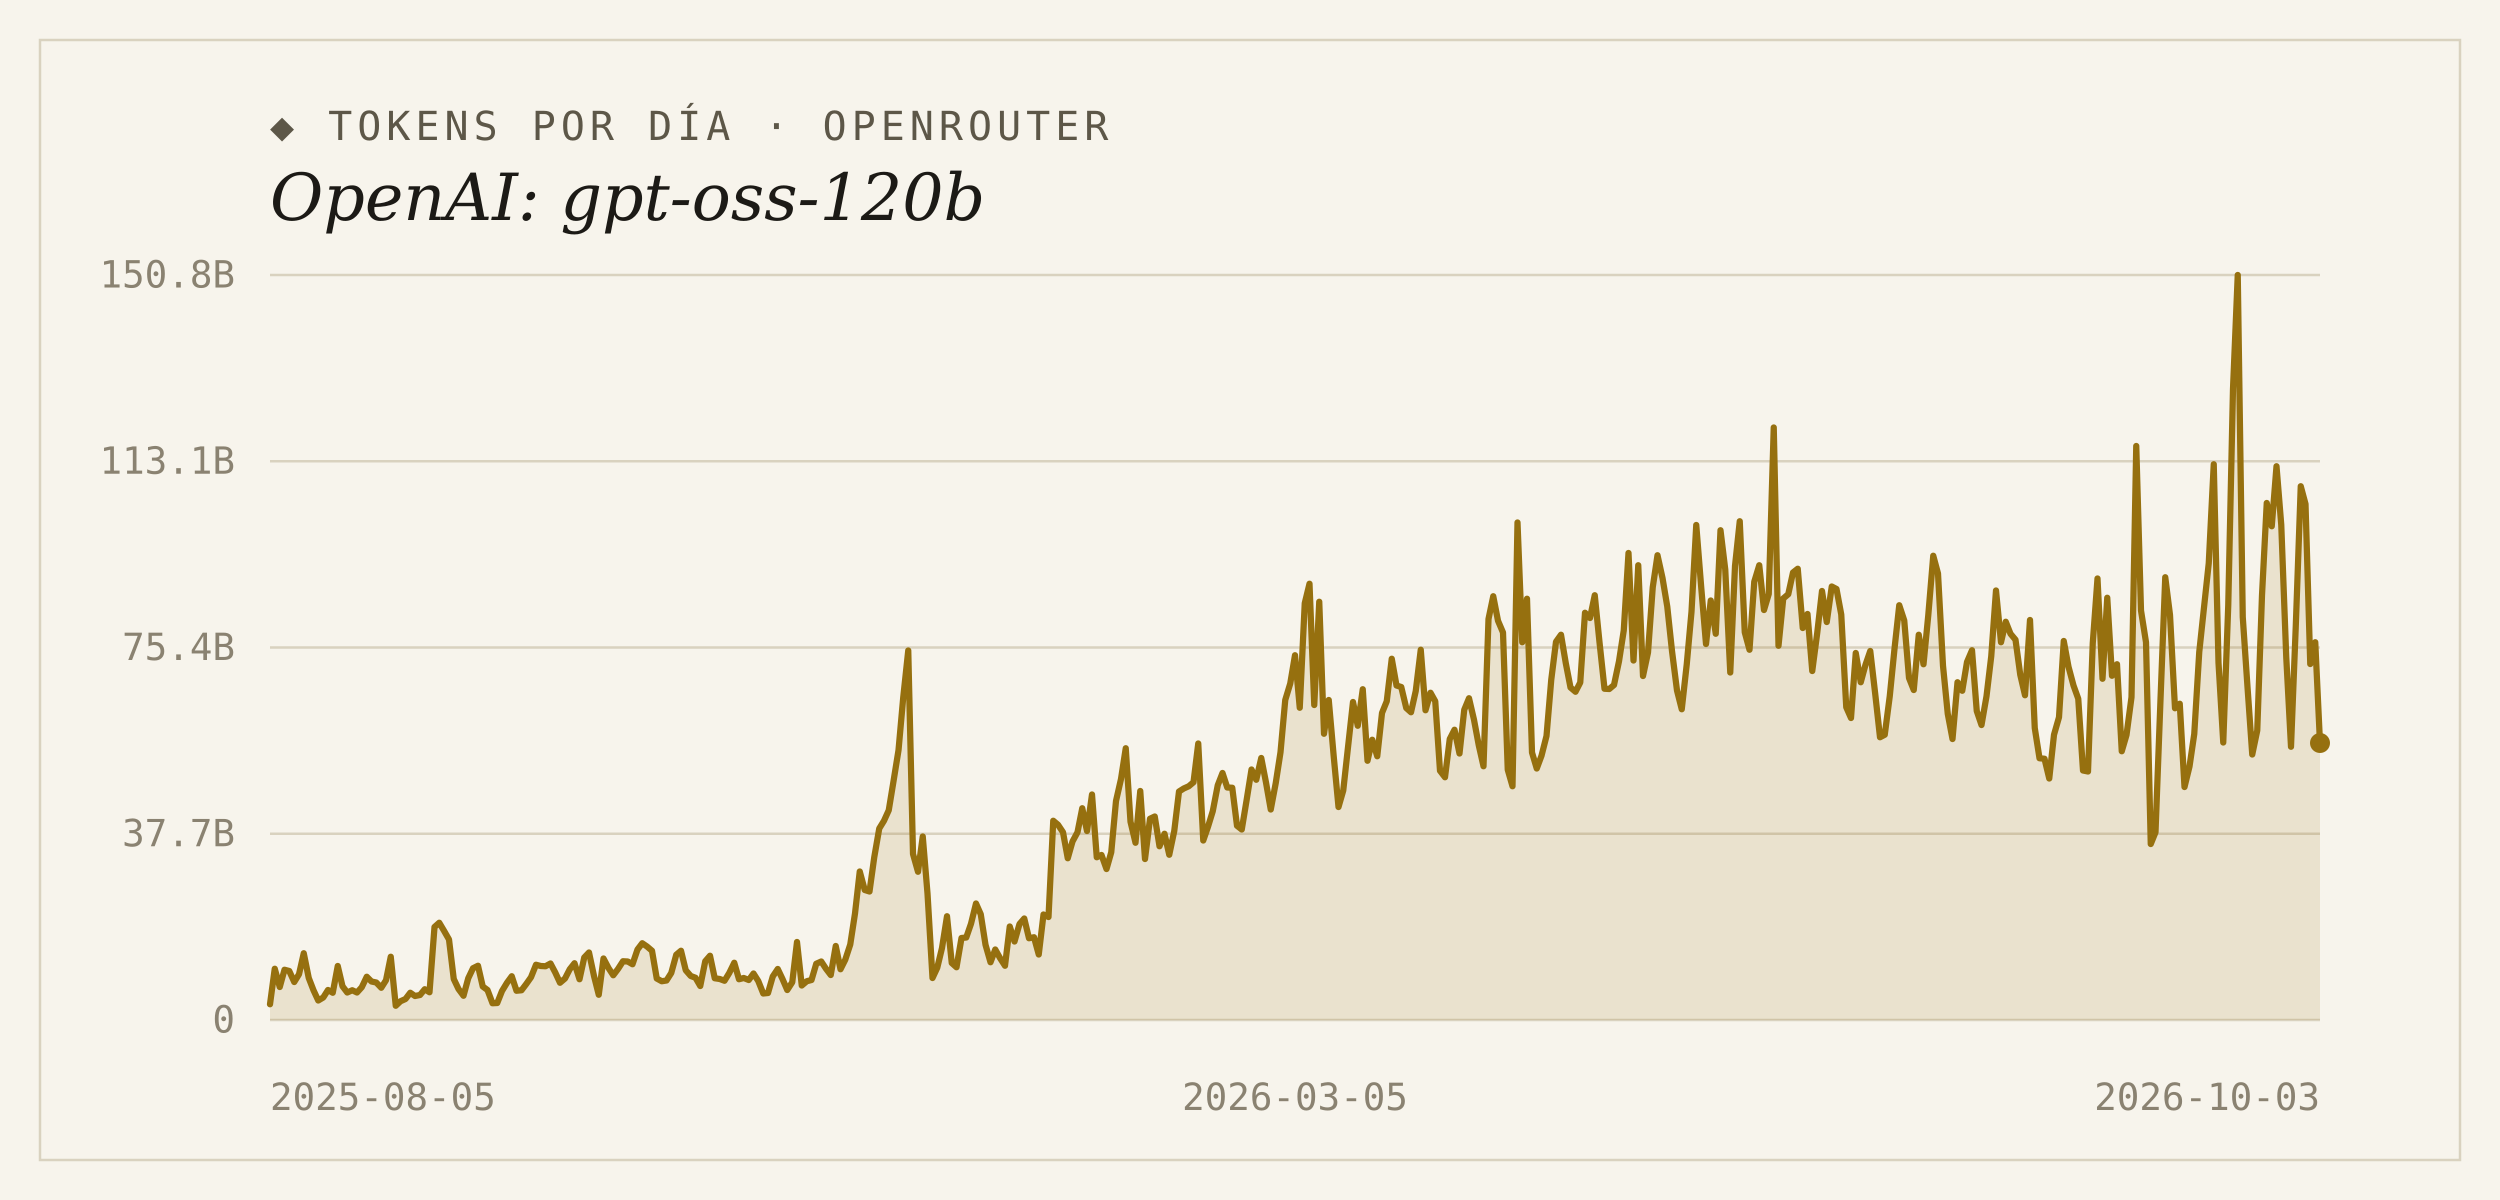
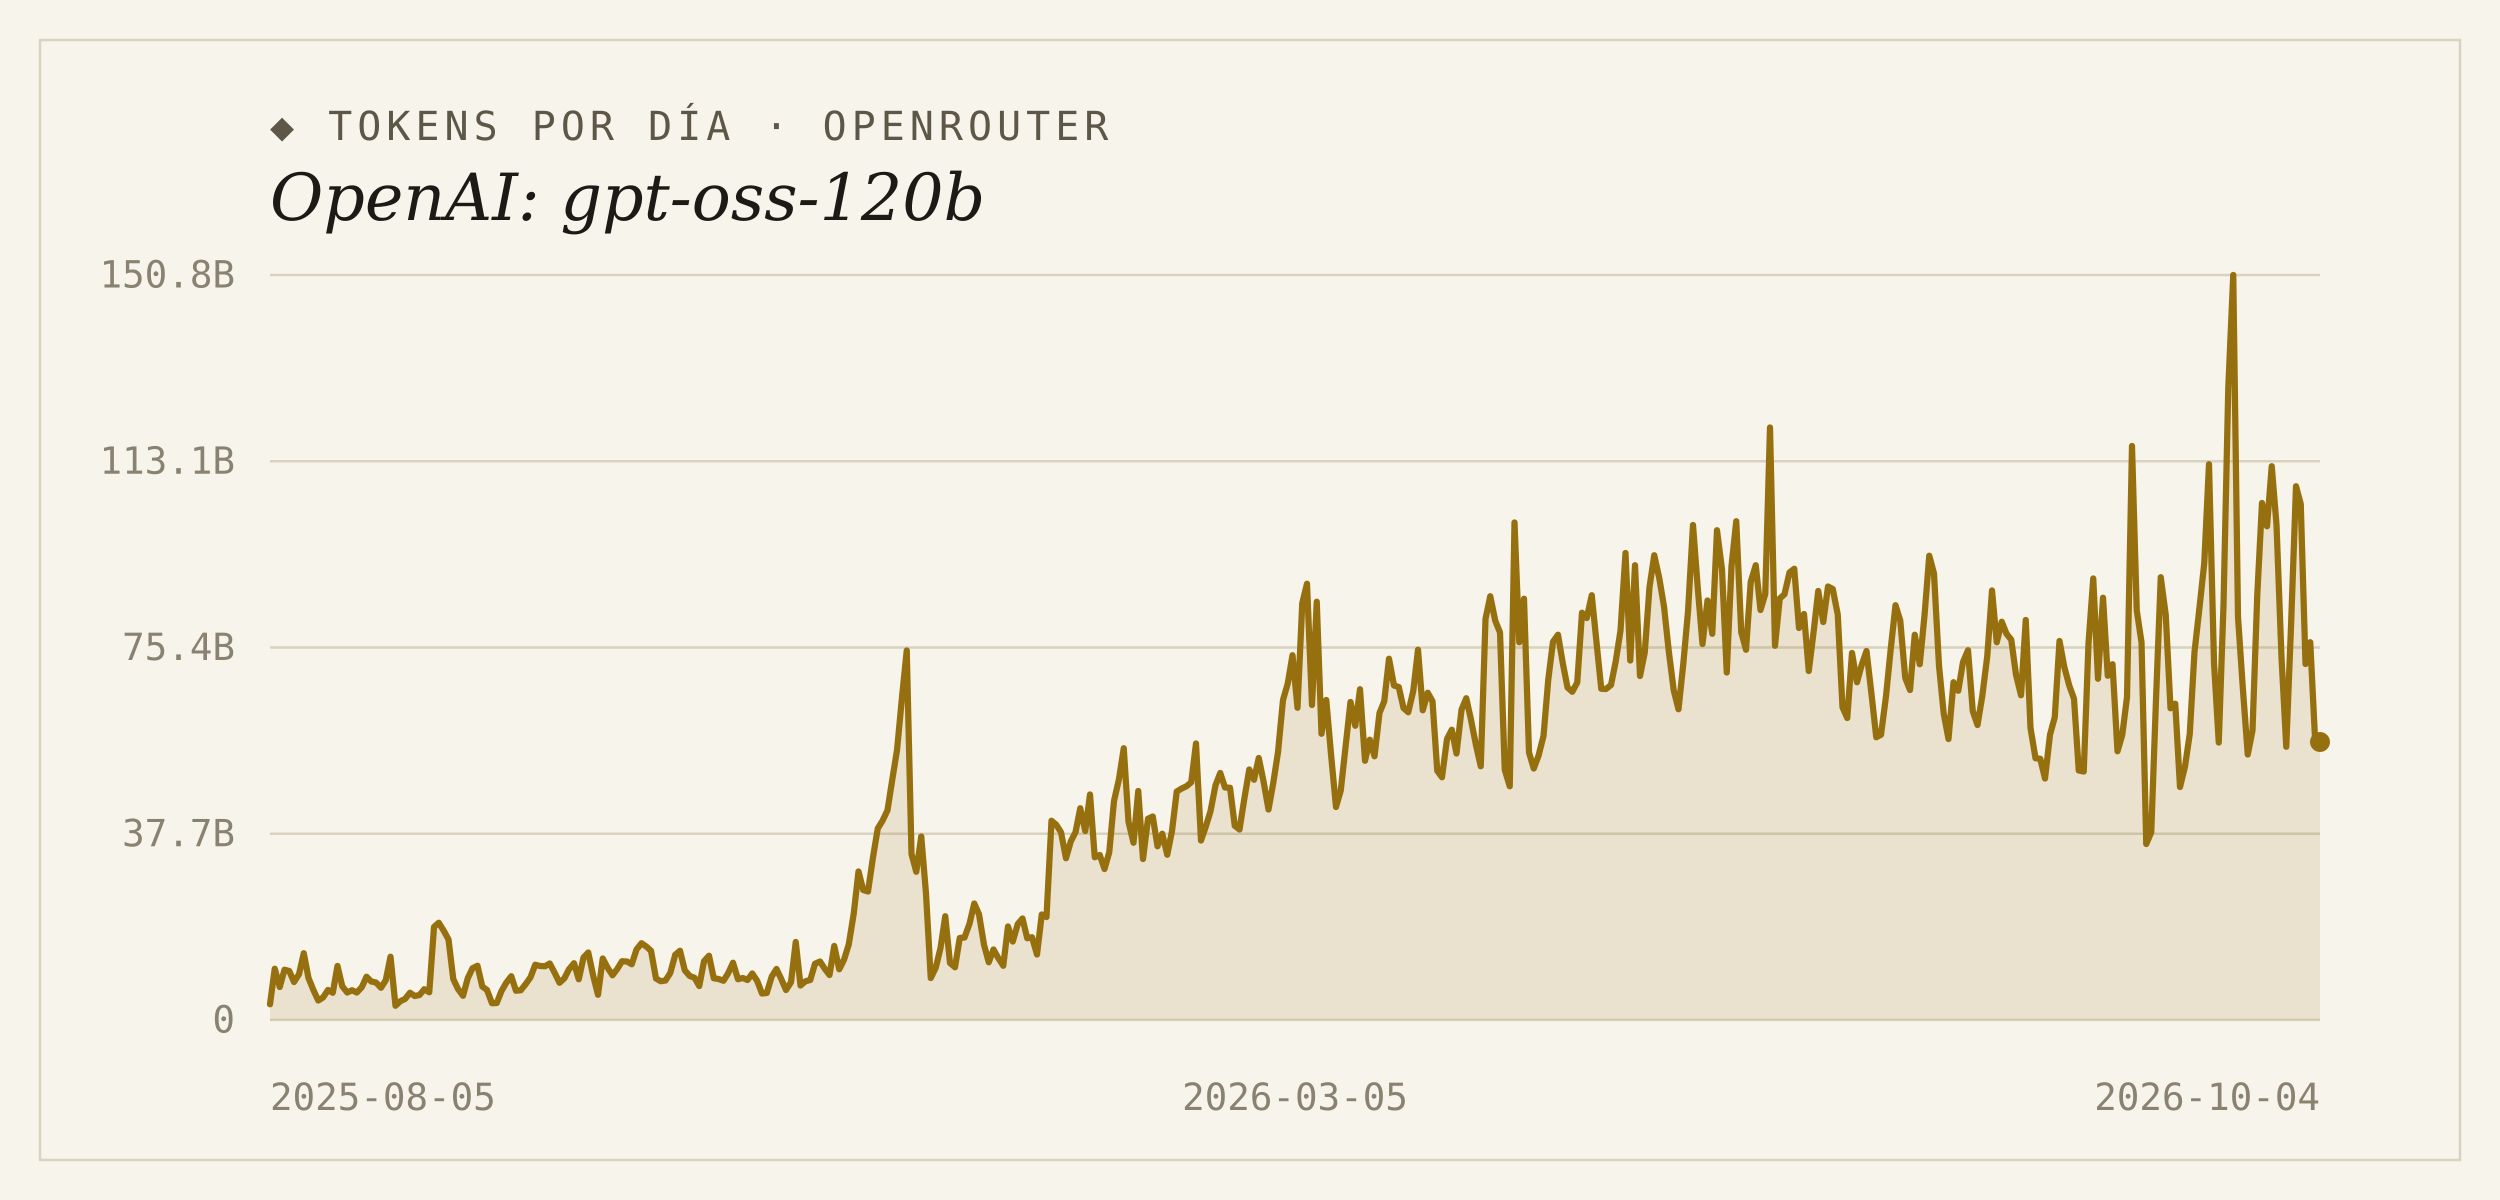
<svg xmlns="http://www.w3.org/2000/svg" width="1000" height="480" viewBox="0 0 1000 480">
  <rect width="1000" height="480" fill="#f7f4ec" />
  <rect x="16" y="16" width="968" height="448" fill="none" stroke="#d9d2bf" stroke-width="1" />
  <text x="108" y="56" font-family="'DejaVu Sans Mono', Consolas, monospace" font-size="16" letter-spacing="2" fill="#5d5748">◆ TOKENS POR DÍA · OPENROUTER</text>
  <text x="108" y="88" font-family="Georgia, 'DejaVu Serif', serif" font-size="26" font-style="italic" fill="#1c1a16">OpenAI: gpt-oss-120b</text>
  <line x1="108" y1="408.0" x2="928" y2="408.0" stroke="#d9d2bf" stroke-width="1" />
  <text x="94" y="413" text-anchor="end" font-family="'DejaVu Sans Mono', Consolas, monospace" font-size="15" fill="#8a8271">0</text>
  <line x1="108" y1="333.5" x2="928" y2="333.5" stroke="#d9d2bf" stroke-width="1" />
  <text x="94" y="338.5" text-anchor="end" font-family="'DejaVu Sans Mono', Consolas, monospace" font-size="15" fill="#8a8271">37.7B</text>
  <line x1="108" y1="259.0" x2="928" y2="259.0" stroke="#d9d2bf" stroke-width="1" />
  <text x="94" y="264" text-anchor="end" font-family="'DejaVu Sans Mono', Consolas, monospace" font-size="15" fill="#8a8271">75.4B</text>
  <line x1="108" y1="184.5" x2="928" y2="184.5" stroke="#d9d2bf" stroke-width="1" />
  <text x="94" y="189.5" text-anchor="end" font-family="'DejaVu Sans Mono', Consolas, monospace" font-size="15" fill="#8a8271">113.1B</text>
  <line x1="108" y1="110.0" x2="928" y2="110.0" stroke="#d9d2bf" stroke-width="1" />
  <text x="94" y="115" text-anchor="end" font-family="'DejaVu Sans Mono', Consolas, monospace" font-size="15" fill="#8a8271">150.8B</text>
-   <path d="M 108,408.0 L 108.0,401.7 L 109.9,387.5 L 111.9,394.8 L 113.8,387.9 L 115.7,388.4 L 117.7,392.8 L 119.6,389.7 L 121.5,381.3 L 123.5,391.2 L 125.4,396.1 L 127.3,400.2 L 129.3,399.0 L 131.2,396.0 L 133.1,397.1 L 135.1,386.4 L 137.0,394.5 L 138.9,397.0 L 140.9,396.1 L 142.8,397.0 L 144.7,394.9 L 146.7,390.7 L 148.6,392.6 L 150.5,393.0 L 152.5,395.1 L 154.4,392.1 L 156.3,382.7 L 158.3,402.3 L 160.2,400.5 L 162.2,399.6 L 164.1,397.1 L 166.0,398.4 L 168.0,398.0 L 169.9,395.7 L 171.8,396.9 L 173.8,370.8 L 175.7,369.1 L 177.6,372.3 L 179.6,375.8 L 181.5,391.6 L 183.4,395.6 L 185.4,398.3 L 187.3,391.3 L 189.2,387.3 L 191.2,386.3 L 193.1,394.6 L 195.0,396.0 L 197.0,401.3 L 198.9,401.2 L 200.8,396.4 L 202.8,393.1 L 204.7,390.5 L 206.6,396.3 L 208.6,396.1 L 210.5,393.6 L 212.4,390.9 L 214.4,385.9 L 216.3,386.4 L 218.2,386.5 L 220.2,385.4 L 222.1,389.0 L 224.0,393.1 L 226.0,391.4 L 227.9,387.7 L 229.8,385.3 L 231.8,391.7 L 233.7,383.0 L 235.6,381.0 L 237.6,390.4 L 239.5,397.9 L 241.4,383.4 L 243.4,387.2 L 245.3,390.1 L 247.2,387.6 L 249.2,384.5 L 251.1,384.6 L 253.0,385.7 L 255.0,379.8 L 256.9,377.3 L 258.8,378.6 L 260.8,380.3 L 262.7,391.4 L 264.7,392.5 L 266.6,392.2 L 268.5,389.2 L 270.5,381.9 L 272.4,380.3 L 274.3,388.1 L 276.3,390.4 L 278.2,391.1 L 280.1,394.4 L 282.1,384.5 L 284.0,382.3 L 285.9,391.3 L 287.9,391.6 L 289.8,392.3 L 291.7,389.2 L 293.7,385.1 L 295.6,391.7 L 297.5,391.2 L 299.5,392.0 L 301.4,389.4 L 303.3,392.4 L 305.3,397.4 L 307.2,397.2 L 309.1,390.6 L 311.1,387.6 L 313.0,391.6 L 314.9,396.0 L 316.9,392.9 L 318.8,376.8 L 320.7,394.2 L 322.7,392.5 L 324.6,392.0 L 326.5,385.5 L 328.5,384.6 L 330.4,387.5 L 332.3,390.0 L 334.3,378.4 L 336.2,387.7 L 338.1,383.9 L 340.1,377.8 L 342.0,365.4 L 343.9,348.6 L 345.9,356.0 L 347.8,356.6 L 349.7,342.9 L 351.7,331.4 L 353.6,328.3 L 355.5,324.1 L 357.5,311.9 L 359.4,300.1 L 361.3,278.9 L 363.3,260.2 L 365.2,341.6 L 367.2,348.7 L 369.1,334.6 L 371.0,357.4 L 373.0,391.2 L 374.9,387.1 L 376.8,379.2 L 378.8,366.5 L 380.7,385.2 L 382.6,386.9 L 384.6,375.2 L 386.5,375.0 L 388.4,369.5 L 390.4,361.4 L 392.3,365.7 L 394.2,377.9 L 396.2,384.9 L 398.1,379.8 L 400.0,383.2 L 402.0,386.3 L 403.9,370.6 L 405.8,376.6 L 407.8,369.6 L 409.7,367.4 L 411.6,375.3 L 413.6,374.9 L 415.5,381.8 L 417.4,365.8 L 419.4,366.8 L 421.3,328.3 L 423.2,329.9 L 425.2,332.9 L 427.1,343.3 L 429.0,336.6 L 431.0,332.9 L 432.9,323.3 L 434.8,332.4 L 436.8,317.8 L 438.7,342.9 L 440.6,342.0 L 442.6,347.6 L 444.5,340.9 L 446.4,320.4 L 448.4,311.6 L 450.3,299.3 L 452.2,328.7 L 454.2,337.1 L 456.1,316.4 L 458.0,343.6 L 460.0,327.5 L 461.9,326.6 L 463.8,338.5 L 465.8,333.5 L 467.7,341.9 L 469.7,332.4 L 471.6,316.6 L 473.5,315.4 L 475.5,314.5 L 477.4,312.9 L 479.3,297.4 L 481.3,336.2 L 483.2,330.7 L 485.1,324.5 L 487.1,314.1 L 489.0,309.2 L 490.9,315.0 L 492.9,315.1 L 494.8,330.3 L 496.7,331.8 L 498.7,319.7 L 500.6,307.8 L 502.5,311.9 L 504.5,303.2 L 506.4,313.0 L 508.3,323.8 L 510.3,313.2 L 512.2,300.9 L 514.1,280.0 L 516.1,273.4 L 518.0,262.1 L 519.9,283.1 L 521.9,241.3 L 523.8,233.5 L 525.7,282.0 L 527.7,240.7 L 529.6,293.5 L 531.5,280.0 L 533.5,302.7 L 535.4,322.8 L 537.3,316.2 L 539.3,298.0 L 541.2,280.8 L 543.1,290.3 L 545.1,275.7 L 547.0,304.3 L 548.9,295.9 L 550.9,302.5 L 552.8,285.2 L 554.7,280.5 L 556.7,263.5 L 558.6,274.2 L 560.5,274.8 L 562.5,283.2 L 564.4,284.9 L 566.3,276.4 L 568.3,259.9 L 570.2,284.1 L 572.2,277.1 L 574.1,280.5 L 576.0,308.3 L 578.0,310.9 L 579.9,295.6 L 581.8,291.9 L 583.8,301.4 L 585.7,283.9 L 587.6,279.3 L 589.6,287.9 L 591.5,298.1 L 593.4,306.5 L 595.4,247.6 L 597.3,238.5 L 599.2,248.3 L 601.2,253.0 L 603.1,307.9 L 605.0,314.5 L 607.0,209.0 L 608.9,256.9 L 610.8,239.5 L 612.8,301.0 L 614.7,307.4 L 616.6,302.3 L 618.6,294.4 L 620.5,271.9 L 622.4,256.7 L 624.4,253.9 L 626.3,265.2 L 628.2,275.0 L 630.2,276.7 L 632.1,273.0 L 634.0,245.1 L 636.0,247.2 L 637.9,238.1 L 639.8,256.9 L 641.8,275.5 L 643.7,275.6 L 645.6,274.0 L 647.6,264.5 L 649.5,252.2 L 651.4,221.2 L 653.4,264.2 L 655.3,226.1 L 657.2,270.4 L 659.2,261.0 L 661.1,234.9 L 663.0,222.1 L 665.0,231.2 L 666.9,242.6 L 668.8,260.4 L 670.8,276.2 L 672.7,283.7 L 674.7,265.7 L 676.6,244.7 L 678.5,210.0 L 680.5,235.1 L 682.4,257.6 L 684.3,240.2 L 686.3,253.5 L 688.2,212.1 L 690.1,227.8 L 692.1,269.0 L 694.0,226.4 L 695.9,208.5 L 697.9,252.9 L 699.8,259.9 L 701.7,232.7 L 703.7,226.1 L 705.6,244.0 L 707.5,237.6 L 709.5,171.0 L 711.4,258.3 L 713.3,239.4 L 715.3,237.7 L 717.2,229.0 L 719.1,227.5 L 721.1,251.2 L 723.0,245.6 L 724.9,268.4 L 726.9,253.1 L 728.8,236.4 L 730.7,248.8 L 732.7,234.6 L 734.6,235.6 L 736.5,245.8 L 738.5,282.9 L 740.4,287.2 L 742.3,261.2 L 744.3,272.9 L 746.2,265.9 L 748.1,260.4 L 750.1,277.7 L 752.0,294.9 L 753.9,293.9 L 755.9,278.5 L 757.8,259.5 L 759.7,242.1 L 761.7,248.2 L 763.6,271.2 L 765.5,276.0 L 767.5,253.9 L 769.4,265.7 L 771.3,246.2 L 773.3,222.3 L 775.2,229.4 L 777.2,266.3 L 779.1,285.5 L 781.0,295.6 L 783.0,272.9 L 784.9,276.3 L 786.8,264.8 L 788.8,260.1 L 790.7,284.4 L 792.6,290.0 L 794.6,278.5 L 796.5,262.5 L 798.4,236.2 L 800.4,256.9 L 802.3,248.7 L 804.2,253.5 L 806.2,255.9 L 808.1,269.9 L 810.0,278.1 L 812.0,248.0 L 813.9,291.2 L 815.8,303.3 L 817.8,303.5 L 819.7,311.4 L 821.6,293.9 L 823.6,286.9 L 825.5,256.4 L 827.4,266.7 L 829.4,274.2 L 831.3,279.5 L 833.2,308.2 L 835.2,308.6 L 837.1,257.3 L 839.0,231.4 L 841.0,271.5 L 842.9,239.1 L 844.8,270.3 L 846.8,265.7 L 848.7,300.5 L 850.6,294.0 L 852.6,278.9 L 854.5,178.4 L 856.4,244.2 L 858.4,256.9 L 860.3,337.6 L 862.2,332.9 L 864.2,279.8 L 866.1,230.9 L 868.0,246.0 L 870.0,283.3 L 871.9,281.5 L 873.8,314.8 L 875.8,306.6 L 877.7,293.6 L 879.7,260.8 L 881.6,243.0 L 883.5,225.3 L 885.5,185.7 L 887.4,265.1 L 889.3,297.0 L 891.3,242.1 L 893.2,155.5 L 895.1,110.0 L 897.1,246.8 L 899.0,274.8 L 900.9,301.8 L 902.9,292.2 L 904.8,238.1 L 906.7,201.2 L 908.7,210.5 L 910.6,186.5 L 912.5,209.9 L 914.5,262.9 L 916.4,298.7 L 918.3,250.7 L 920.3,194.5 L 922.2,201.6 L 924.1,265.6 L 926.1,256.9 L 928.0,297.2 L 928.0,408.0 Z" fill="#96700f" fill-opacity="0.14" />
-   <polyline points="108.0,401.7 109.9,387.5 111.9,394.8 113.8,387.9 115.7,388.4 117.7,392.8 119.6,389.7 121.5,381.3 123.5,391.2 125.4,396.1 127.3,400.2 129.3,399.0 131.2,396.0 133.1,397.1 135.1,386.4 137.0,394.5 138.9,397.0 140.9,396.1 142.8,397.0 144.7,394.9 146.7,390.7 148.6,392.6 150.5,393.0 152.5,395.1 154.4,392.1 156.3,382.7 158.3,402.3 160.2,400.5 162.2,399.6 164.1,397.1 166.0,398.4 168.0,398.0 169.9,395.7 171.8,396.9 173.8,370.8 175.7,369.1 177.6,372.3 179.6,375.8 181.5,391.6 183.4,395.6 185.4,398.3 187.3,391.3 189.2,387.3 191.2,386.3 193.1,394.6 195.0,396.0 197.0,401.3 198.9,401.2 200.8,396.4 202.8,393.1 204.7,390.5 206.6,396.3 208.6,396.1 210.5,393.6 212.4,390.9 214.4,385.9 216.3,386.4 218.2,386.5 220.2,385.4 222.1,389.0 224.0,393.1 226.0,391.4 227.9,387.7 229.8,385.3 231.8,391.7 233.7,383.0 235.6,381.0 237.6,390.4 239.5,397.9 241.4,383.4 243.4,387.2 245.3,390.1 247.2,387.6 249.2,384.5 251.1,384.6 253.0,385.7 255.0,379.8 256.9,377.3 258.8,378.6 260.8,380.3 262.7,391.4 264.7,392.5 266.6,392.2 268.5,389.2 270.5,381.9 272.4,380.3 274.3,388.1 276.3,390.4 278.2,391.1 280.1,394.4 282.1,384.5 284.0,382.3 285.9,391.3 287.9,391.6 289.8,392.3 291.7,389.2 293.7,385.1 295.6,391.7 297.5,391.2 299.5,392.0 301.4,389.4 303.3,392.4 305.3,397.4 307.2,397.2 309.1,390.6 311.1,387.6 313.0,391.6 314.9,396.0 316.9,392.9 318.8,376.8 320.7,394.2 322.7,392.5 324.6,392.0 326.5,385.5 328.5,384.6 330.4,387.5 332.3,390.0 334.3,378.4 336.2,387.7 338.1,383.9 340.1,377.8 342.0,365.4 343.9,348.6 345.9,356.0 347.8,356.6 349.7,342.9 351.7,331.4 353.6,328.3 355.5,324.1 357.5,311.9 359.4,300.1 361.3,278.9 363.3,260.2 365.2,341.6 367.2,348.7 369.1,334.6 371.0,357.4 373.0,391.2 374.9,387.1 376.8,379.2 378.8,366.5 380.7,385.2 382.6,386.9 384.6,375.2 386.5,375.0 388.4,369.5 390.4,361.4 392.3,365.7 394.2,377.9 396.2,384.9 398.1,379.8 400.0,383.2 402.0,386.3 403.9,370.6 405.8,376.6 407.8,369.6 409.7,367.4 411.6,375.3 413.6,374.9 415.5,381.8 417.4,365.8 419.4,366.8 421.3,328.3 423.2,329.9 425.2,332.9 427.1,343.3 429.0,336.6 431.0,332.9 432.9,323.3 434.8,332.4 436.8,317.8 438.7,342.9 440.6,342.0 442.6,347.6 444.5,340.9 446.4,320.4 448.4,311.6 450.3,299.3 452.2,328.7 454.2,337.1 456.1,316.4 458.0,343.6 460.0,327.5 461.9,326.6 463.8,338.5 465.8,333.5 467.7,341.9 469.7,332.4 471.6,316.6 473.5,315.4 475.5,314.5 477.4,312.9 479.3,297.4 481.3,336.2 483.2,330.7 485.1,324.5 487.1,314.1 489.0,309.2 490.9,315.0 492.9,315.1 494.8,330.3 496.7,331.8 498.7,319.7 500.6,307.8 502.5,311.9 504.5,303.2 506.4,313.0 508.3,323.8 510.3,313.2 512.2,300.9 514.1,280.0 516.1,273.4 518.0,262.1 519.9,283.1 521.9,241.3 523.8,233.5 525.7,282.0 527.7,240.7 529.6,293.5 531.5,280.0 533.5,302.7 535.4,322.8 537.3,316.2 539.3,298.0 541.2,280.8 543.1,290.3 545.1,275.7 547.0,304.3 548.9,295.9 550.9,302.5 552.8,285.2 554.7,280.5 556.7,263.5 558.6,274.2 560.5,274.8 562.5,283.2 564.4,284.9 566.3,276.4 568.3,259.9 570.2,284.1 572.2,277.1 574.1,280.5 576.0,308.3 578.0,310.9 579.9,295.6 581.8,291.9 583.8,301.4 585.7,283.9 587.6,279.3 589.6,287.9 591.5,298.1 593.4,306.5 595.4,247.6 597.3,238.5 599.2,248.3 601.2,253.0 603.1,307.9 605.0,314.5 607.0,209.0 608.9,256.9 610.8,239.5 612.8,301.0 614.7,307.4 616.6,302.3 618.6,294.4 620.5,271.9 622.4,256.7 624.4,253.9 626.3,265.2 628.2,275.0 630.2,276.7 632.1,273.0 634.0,245.1 636.0,247.2 637.9,238.1 639.8,256.9 641.8,275.5 643.7,275.6 645.6,274.0 647.6,264.5 649.5,252.2 651.4,221.2 653.4,264.2 655.3,226.1 657.2,270.4 659.2,261.0 661.1,234.9 663.0,222.1 665.0,231.2 666.9,242.6 668.8,260.4 670.8,276.2 672.7,283.7 674.7,265.7 676.6,244.7 678.5,210.0 680.5,235.1 682.4,257.6 684.3,240.2 686.3,253.5 688.2,212.1 690.1,227.8 692.1,269.0 694.0,226.4 695.9,208.5 697.9,252.9 699.8,259.9 701.7,232.7 703.7,226.1 705.6,244.0 707.5,237.6 709.5,171.0 711.4,258.3 713.3,239.4 715.3,237.7 717.2,229.0 719.1,227.5 721.1,251.2 723.0,245.6 724.9,268.4 726.9,253.1 728.8,236.4 730.7,248.8 732.7,234.6 734.6,235.6 736.5,245.8 738.5,282.9 740.4,287.2 742.3,261.2 744.3,272.9 746.2,265.9 748.1,260.4 750.1,277.7 752.0,294.9 753.9,293.9 755.9,278.5 757.8,259.5 759.7,242.1 761.7,248.2 763.6,271.2 765.5,276.0 767.5,253.9 769.4,265.7 771.3,246.2 773.3,222.3 775.2,229.4 777.2,266.3 779.1,285.5 781.0,295.6 783.0,272.9 784.9,276.3 786.8,264.8 788.8,260.1 790.7,284.4 792.6,290.0 794.6,278.5 796.5,262.5 798.4,236.2 800.4,256.9 802.3,248.7 804.2,253.5 806.2,255.9 808.1,269.9 810.0,278.1 812.0,248.0 813.9,291.2 815.8,303.3 817.8,303.5 819.7,311.4 821.6,293.9 823.6,286.9 825.5,256.4 827.4,266.7 829.4,274.2 831.3,279.5 833.2,308.2 835.2,308.6 837.1,257.3 839.0,231.4 841.0,271.5 842.9,239.1 844.8,270.3 846.8,265.7 848.7,300.5 850.6,294.0 852.6,278.9 854.5,178.4 856.4,244.2 858.4,256.9 860.3,337.6 862.2,332.9 864.2,279.8 866.1,230.9 868.0,246.0 870.0,283.3 871.9,281.5 873.8,314.8 875.8,306.6 877.7,293.6 879.7,260.8 881.6,243.0 883.5,225.3 885.5,185.7 887.4,265.1 889.3,297.0 891.3,242.1 893.2,155.5 895.1,110.0 897.1,246.8 899.0,274.8 900.9,301.8 902.9,292.2 904.8,238.1 906.7,201.2 908.7,210.5 910.6,186.5 912.5,209.9 914.5,262.9 916.4,298.7 918.3,250.7 920.3,194.5 922.2,201.6 924.1,265.6 926.1,256.9 928.0,297.2" fill="none" stroke="#96700f" stroke-width="2.5" stroke-linejoin="round" stroke-linecap="round" />
-   <circle cx="928.0" cy="297.2" r="4" fill="#96700f" />
+   <path d="M 108,408.0 L 108.0,401.7 L 109.9,387.5 L 111.9,394.8 L 113.8,387.9 L 115.7,388.4 L 117.6,392.8 L 119.6,389.7 L 121.5,381.3 L 123.4,391.2 L 125.4,396.1 L 127.3,400.2 L 129.2,399.0 L 131.2,396.0 L 133.1,397.1 L 135.0,386.4 L 136.9,394.5 L 138.9,397.0 L 140.8,396.1 L 142.7,397.0 L 144.7,394.9 L 146.6,390.7 L 148.5,392.6 L 150.4,393.0 L 152.4,395.1 L 154.3,392.1 L 156.2,382.7 L 158.2,402.3 L 160.1,400.5 L 162.0,399.6 L 164.0,397.1 L 165.9,398.4 L 167.8,398.0 L 169.7,395.7 L 171.7,396.9 L 173.6,370.8 L 175.5,369.1 L 177.5,372.3 L 179.4,375.8 L 181.3,391.6 L 183.2,395.6 L 185.2,398.3 L 187.1,391.3 L 189.0,387.3 L 191.0,386.3 L 192.9,394.6 L 194.8,396.0 L 196.8,401.3 L 198.7,401.2 L 200.6,396.4 L 202.5,393.1 L 204.5,390.5 L 206.4,396.3 L 208.3,396.1 L 210.3,393.6 L 212.2,390.9 L 214.1,385.9 L 216.0,386.4 L 218.0,386.5 L 219.9,385.4 L 221.8,389.0 L 223.8,393.1 L 225.7,391.4 L 227.6,387.7 L 229.6,385.3 L 231.5,391.7 L 233.4,383.0 L 235.3,381.0 L 237.3,390.4 L 239.2,397.9 L 241.1,383.4 L 243.1,387.2 L 245.0,390.1 L 246.9,387.6 L 248.8,384.5 L 250.8,384.6 L 252.7,385.7 L 254.6,379.8 L 256.6,377.3 L 258.5,378.6 L 260.4,380.3 L 262.4,391.4 L 264.3,392.5 L 266.2,392.2 L 268.1,389.2 L 270.1,381.9 L 272.0,380.3 L 273.9,388.1 L 275.9,390.4 L 277.8,391.1 L 279.7,394.4 L 281.6,384.5 L 283.6,382.3 L 285.5,391.3 L 287.4,391.6 L 289.4,392.3 L 291.3,389.2 L 293.2,385.1 L 295.2,391.7 L 297.1,391.2 L 299.0,392.0 L 300.9,389.4 L 302.9,392.4 L 304.8,397.4 L 306.7,397.2 L 308.7,390.6 L 310.6,387.6 L 312.5,391.6 L 314.4,396.0 L 316.4,392.9 L 318.3,376.8 L 320.2,394.2 L 322.2,392.5 L 324.1,392.0 L 326.0,385.5 L 328.0,384.6 L 329.9,387.5 L 331.8,390.0 L 333.7,378.4 L 335.7,387.7 L 337.6,383.9 L 339.5,377.8 L 341.5,365.4 L 343.4,348.6 L 345.3,356.0 L 347.2,356.6 L 349.2,342.9 L 351.1,331.4 L 353.0,328.3 L 355.0,324.1 L 356.9,311.9 L 358.8,300.1 L 360.8,278.9 L 362.7,260.2 L 364.6,341.6 L 366.5,348.7 L 368.5,334.6 L 370.4,357.4 L 372.3,391.2 L 374.3,387.1 L 376.2,379.2 L 378.1,366.5 L 380.0,385.2 L 382.0,386.9 L 383.9,375.2 L 385.8,375.0 L 387.8,369.5 L 389.7,361.4 L 391.6,365.7 L 393.6,377.9 L 395.5,384.9 L 397.4,379.8 L 399.3,383.2 L 401.3,386.3 L 403.2,370.6 L 405.1,376.6 L 407.1,369.6 L 409.0,367.4 L 410.9,375.3 L 412.8,374.9 L 414.8,381.8 L 416.7,365.8 L 418.6,366.8 L 420.6,328.3 L 422.5,329.9 L 424.4,332.9 L 426.4,343.3 L 428.3,336.6 L 430.2,332.9 L 432.1,323.3 L 434.1,332.4 L 436.0,317.8 L 437.9,342.9 L 439.9,342.0 L 441.8,347.6 L 443.7,340.9 L 445.6,320.4 L 447.6,311.6 L 449.5,299.3 L 451.4,328.7 L 453.4,337.1 L 455.3,316.4 L 457.2,343.6 L 459.2,327.5 L 461.1,326.6 L 463.0,338.5 L 464.9,333.5 L 466.9,341.9 L 468.8,332.4 L 470.7,316.6 L 472.7,315.4 L 474.6,314.5 L 476.5,312.9 L 478.4,297.4 L 480.4,336.2 L 482.3,330.7 L 484.2,324.5 L 486.2,314.1 L 488.1,309.2 L 490.0,315.0 L 492.0,315.1 L 493.9,330.3 L 495.8,331.8 L 497.7,319.7 L 499.7,307.8 L 501.6,311.9 L 503.5,303.2 L 505.5,313.0 L 507.4,323.8 L 509.3,313.2 L 511.2,300.9 L 513.2,280.0 L 515.1,273.4 L 517.0,262.1 L 519.0,283.1 L 520.9,241.3 L 522.8,233.5 L 524.8,282.0 L 526.7,240.7 L 528.6,293.5 L 530.5,280.0 L 532.5,302.7 L 534.4,322.8 L 536.3,316.2 L 538.3,298.0 L 540.2,280.8 L 542.1,290.3 L 544.0,275.7 L 546.0,304.3 L 547.9,295.9 L 549.8,302.5 L 551.8,285.2 L 553.7,280.5 L 555.6,263.5 L 557.6,274.2 L 559.5,274.8 L 561.4,283.2 L 563.3,284.9 L 565.3,276.4 L 567.2,259.9 L 569.1,284.1 L 571.1,277.1 L 573.0,280.5 L 574.9,308.3 L 576.8,310.9 L 578.8,295.6 L 580.7,291.9 L 582.6,301.4 L 584.6,283.9 L 586.5,279.3 L 588.4,287.9 L 590.4,298.1 L 592.3,306.5 L 594.2,247.6 L 596.1,238.5 L 598.1,248.3 L 600.0,253.0 L 601.9,307.9 L 603.9,314.5 L 605.8,209.0 L 607.7,256.9 L 609.6,239.5 L 611.6,301.0 L 613.5,307.4 L 615.4,302.3 L 617.4,294.4 L 619.3,271.9 L 621.2,256.7 L 623.2,253.9 L 625.1,265.2 L 627.0,275.0 L 628.9,276.7 L 630.9,273.0 L 632.8,245.1 L 634.7,247.2 L 636.7,238.1 L 638.6,256.9 L 640.5,275.5 L 642.4,275.6 L 644.4,274.0 L 646.3,264.5 L 648.2,252.2 L 650.2,221.2 L 652.1,264.2 L 654.0,226.1 L 656.0,270.4 L 657.9,261.0 L 659.8,234.9 L 661.7,222.1 L 663.7,231.2 L 665.6,242.6 L 667.5,260.4 L 669.5,276.2 L 671.4,283.7 L 673.3,265.7 L 675.2,244.7 L 677.2,210.0 L 679.1,235.1 L 681.0,257.6 L 683.0,240.2 L 684.9,253.5 L 686.8,212.1 L 688.8,227.8 L 690.7,269.0 L 692.6,226.4 L 694.5,208.5 L 696.5,252.9 L 698.4,259.9 L 700.3,232.7 L 702.3,226.1 L 704.2,244.0 L 706.1,237.6 L 708.0,171.0 L 710.0,258.3 L 711.9,239.4 L 713.8,237.7 L 715.8,229.0 L 717.7,227.5 L 719.6,251.2 L 721.6,245.6 L 723.5,268.4 L 725.4,253.1 L 727.3,236.4 L 729.3,248.8 L 731.2,234.6 L 733.1,235.6 L 735.1,245.8 L 737.0,282.9 L 738.9,287.2 L 740.8,261.2 L 742.8,272.9 L 744.7,265.9 L 746.6,260.4 L 748.6,277.7 L 750.5,294.9 L 752.4,293.9 L 754.4,278.5 L 756.3,259.5 L 758.2,242.1 L 760.1,248.2 L 762.1,271.2 L 764.0,276.0 L 765.9,253.9 L 767.9,265.7 L 769.8,246.2 L 771.7,222.3 L 773.6,229.4 L 775.6,266.3 L 777.5,285.5 L 779.4,295.6 L 781.4,272.9 L 783.3,276.3 L 785.2,264.8 L 787.2,260.1 L 789.1,284.4 L 791.0,290.0 L 792.9,278.5 L 794.9,262.5 L 796.8,236.2 L 798.7,256.9 L 800.7,248.7 L 802.6,253.5 L 804.5,255.9 L 806.4,269.9 L 808.4,278.1 L 810.3,248.0 L 812.2,291.2 L 814.2,303.3 L 816.1,303.5 L 818.0,311.4 L 820.0,293.9 L 821.9,286.9 L 823.8,256.4 L 825.7,266.7 L 827.7,274.2 L 829.6,279.5 L 831.5,308.2 L 833.5,308.6 L 835.4,257.3 L 837.3,231.4 L 839.2,271.5 L 841.2,239.1 L 843.1,270.3 L 845.0,265.7 L 847.0,300.5 L 848.9,294.0 L 850.8,278.9 L 852.8,178.4 L 854.7,244.2 L 856.6,256.9 L 858.5,337.6 L 860.5,332.9 L 862.4,279.8 L 864.3,230.9 L 866.3,246.0 L 868.2,283.3 L 870.1,281.5 L 872.0,314.8 L 874.0,306.6 L 875.9,293.6 L 877.8,260.8 L 879.8,243.0 L 881.7,225.3 L 883.6,185.7 L 885.6,265.1 L 887.5,297.0 L 889.4,242.1 L 891.3,155.5 L 893.3,110.0 L 895.2,246.8 L 897.1,274.8 L 899.1,301.8 L 901.0,292.2 L 902.9,238.1 L 904.8,201.2 L 906.8,210.5 L 908.7,186.5 L 910.6,209.9 L 912.6,262.9 L 914.5,298.7 L 916.4,250.7 L 918.4,194.5 L 920.3,201.6 L 922.2,265.6 L 924.1,256.9 L 926.1,297.2 L 928.0,296.8 L 928.0,408.0 Z" fill="#96700f" fill-opacity="0.14" />
+   <polyline points="108.0,401.7 109.9,387.5 111.9,394.8 113.8,387.9 115.7,388.4 117.6,392.8 119.6,389.7 121.5,381.3 123.4,391.2 125.4,396.1 127.3,400.2 129.2,399.0 131.2,396.0 133.1,397.1 135.0,386.4 136.9,394.5 138.9,397.0 140.8,396.1 142.7,397.0 144.7,394.9 146.6,390.7 148.5,392.6 150.4,393.0 152.4,395.1 154.3,392.1 156.2,382.7 158.2,402.3 160.1,400.5 162.0,399.6 164.0,397.1 165.9,398.4 167.8,398.0 169.7,395.7 171.7,396.9 173.6,370.8 175.5,369.1 177.5,372.3 179.4,375.8 181.3,391.6 183.2,395.6 185.2,398.3 187.1,391.3 189.0,387.3 191.0,386.3 192.9,394.6 194.8,396.0 196.8,401.3 198.7,401.2 200.6,396.4 202.5,393.1 204.5,390.5 206.4,396.3 208.3,396.1 210.3,393.6 212.2,390.9 214.1,385.9 216.0,386.4 218.0,386.5 219.9,385.4 221.8,389.0 223.8,393.1 225.7,391.4 227.6,387.7 229.6,385.3 231.5,391.7 233.4,383.0 235.3,381.0 237.3,390.4 239.2,397.9 241.1,383.4 243.1,387.2 245.0,390.1 246.9,387.6 248.8,384.5 250.8,384.6 252.7,385.7 254.6,379.8 256.6,377.3 258.5,378.6 260.4,380.3 262.4,391.4 264.3,392.5 266.2,392.2 268.1,389.2 270.1,381.9 272.0,380.3 273.9,388.1 275.9,390.4 277.8,391.1 279.7,394.4 281.6,384.5 283.6,382.3 285.5,391.3 287.4,391.6 289.4,392.3 291.3,389.2 293.2,385.1 295.2,391.7 297.1,391.2 299.0,392.0 300.9,389.4 302.9,392.4 304.8,397.4 306.7,397.2 308.7,390.6 310.6,387.6 312.5,391.6 314.4,396.0 316.4,392.9 318.3,376.8 320.2,394.2 322.2,392.5 324.1,392.0 326.0,385.5 328.0,384.6 329.9,387.5 331.8,390.0 333.7,378.4 335.7,387.7 337.6,383.9 339.5,377.8 341.5,365.4 343.4,348.6 345.3,356.0 347.2,356.6 349.2,342.9 351.1,331.4 353.0,328.3 355.0,324.1 356.9,311.9 358.8,300.1 360.8,278.9 362.7,260.2 364.6,341.6 366.5,348.7 368.5,334.6 370.4,357.4 372.3,391.2 374.3,387.1 376.2,379.2 378.1,366.5 380.0,385.2 382.0,386.9 383.9,375.2 385.8,375.0 387.8,369.5 389.7,361.4 391.6,365.7 393.6,377.9 395.5,384.9 397.4,379.8 399.3,383.2 401.3,386.3 403.2,370.6 405.1,376.6 407.1,369.6 409.0,367.4 410.9,375.3 412.8,374.9 414.8,381.8 416.7,365.8 418.6,366.8 420.6,328.3 422.5,329.9 424.4,332.9 426.4,343.3 428.3,336.6 430.2,332.9 432.1,323.3 434.1,332.4 436.0,317.8 437.9,342.9 439.9,342.0 441.8,347.6 443.7,340.9 445.6,320.4 447.6,311.6 449.5,299.3 451.4,328.7 453.4,337.1 455.3,316.4 457.2,343.6 459.2,327.5 461.1,326.6 463.0,338.5 464.9,333.5 466.9,341.9 468.8,332.4 470.7,316.6 472.7,315.4 474.6,314.5 476.5,312.9 478.4,297.4 480.4,336.2 482.3,330.7 484.2,324.5 486.2,314.1 488.1,309.2 490.0,315.0 492.0,315.1 493.9,330.3 495.8,331.8 497.7,319.7 499.7,307.8 501.6,311.9 503.5,303.2 505.5,313.0 507.4,323.8 509.3,313.2 511.2,300.9 513.2,280.0 515.1,273.4 517.0,262.1 519.0,283.1 520.9,241.3 522.8,233.5 524.8,282.0 526.7,240.7 528.6,293.5 530.5,280.0 532.5,302.7 534.4,322.8 536.3,316.2 538.3,298.0 540.2,280.8 542.1,290.3 544.0,275.7 546.0,304.3 547.9,295.9 549.8,302.5 551.8,285.2 553.7,280.5 555.6,263.5 557.6,274.2 559.5,274.8 561.4,283.2 563.3,284.9 565.3,276.4 567.2,259.9 569.1,284.1 571.1,277.1 573.0,280.5 574.9,308.3 576.8,310.9 578.8,295.6 580.7,291.9 582.6,301.4 584.6,283.9 586.5,279.3 588.4,287.9 590.4,298.1 592.3,306.5 594.2,247.6 596.1,238.5 598.1,248.3 600.0,253.0 601.9,307.9 603.9,314.5 605.8,209.0 607.7,256.9 609.6,239.5 611.6,301.0 613.5,307.4 615.4,302.3 617.4,294.4 619.3,271.9 621.2,256.7 623.2,253.9 625.1,265.2 627.0,275.0 628.9,276.7 630.9,273.0 632.8,245.1 634.7,247.2 636.7,238.1 638.6,256.9 640.5,275.5 642.4,275.6 644.4,274.0 646.3,264.5 648.2,252.2 650.2,221.2 652.1,264.2 654.0,226.1 656.0,270.4 657.9,261.0 659.8,234.9 661.7,222.1 663.7,231.2 665.6,242.6 667.5,260.4 669.5,276.2 671.4,283.7 673.3,265.7 675.2,244.7 677.2,210.0 679.1,235.1 681.0,257.6 683.0,240.2 684.9,253.5 686.8,212.1 688.8,227.8 690.7,269.0 692.6,226.4 694.5,208.5 696.5,252.9 698.4,259.9 700.3,232.7 702.3,226.1 704.2,244.0 706.1,237.6 708.0,171.0 710.0,258.3 711.9,239.4 713.8,237.7 715.8,229.0 717.7,227.5 719.6,251.2 721.6,245.6 723.5,268.4 725.4,253.1 727.3,236.4 729.3,248.8 731.2,234.6 733.1,235.6 735.1,245.8 737.0,282.9 738.9,287.2 740.8,261.2 742.8,272.9 744.7,265.9 746.6,260.4 748.6,277.7 750.5,294.9 752.4,293.9 754.4,278.5 756.3,259.5 758.2,242.1 760.1,248.2 762.1,271.2 764.0,276.0 765.9,253.9 767.9,265.7 769.8,246.2 771.7,222.3 773.6,229.4 775.6,266.3 777.5,285.5 779.4,295.6 781.4,272.9 783.3,276.3 785.2,264.8 787.2,260.1 789.1,284.4 791.0,290.0 792.9,278.5 794.9,262.5 796.8,236.2 798.7,256.9 800.7,248.7 802.6,253.5 804.5,255.9 806.4,269.9 808.4,278.1 810.3,248.0 812.2,291.2 814.2,303.3 816.1,303.5 818.0,311.4 820.0,293.9 821.9,286.9 823.8,256.4 825.7,266.7 827.7,274.2 829.6,279.5 831.5,308.2 833.5,308.6 835.4,257.3 837.3,231.4 839.2,271.5 841.2,239.1 843.1,270.3 845.0,265.7 847.0,300.5 848.9,294.0 850.8,278.9 852.8,178.4 854.7,244.2 856.6,256.9 858.5,337.6 860.5,332.9 862.4,279.8 864.3,230.9 866.3,246.0 868.2,283.3 870.1,281.5 872.0,314.8 874.0,306.6 875.9,293.6 877.8,260.8 879.8,243.0 881.7,225.3 883.6,185.7 885.6,265.1 887.5,297.0 889.4,242.1 891.3,155.5 893.3,110.0 895.2,246.8 897.1,274.8 899.1,301.8 901.0,292.2 902.9,238.1 904.8,201.2 906.8,210.5 908.7,186.5 910.6,209.9 912.6,262.9 914.5,298.7 916.4,250.7 918.4,194.5 920.3,201.6 922.2,265.6 924.1,256.9 926.1,297.2 928.0,296.8" fill="none" stroke="#96700f" stroke-width="2.5" stroke-linejoin="round" stroke-linecap="round" />
+   <circle cx="928.0" cy="296.8" r="4" fill="#96700f" />
  <text x="108" y="444" text-anchor="start" font-family="'DejaVu Sans Mono', Consolas, monospace" font-size="15" fill="#8a8271">2025-08-05</text>
  <text x="518" y="444" text-anchor="middle" font-family="'DejaVu Sans Mono', Consolas, monospace" font-size="15" fill="#8a8271">2026-03-05</text>
-   <text x="928" y="444" text-anchor="end" font-family="'DejaVu Sans Mono', Consolas, monospace" font-size="15" fill="#8a8271">2026-10-03</text>
+   <text x="928" y="444" text-anchor="end" font-family="'DejaVu Sans Mono', Consolas, monospace" font-size="15" fill="#8a8271">2026-10-04</text>
</svg>
